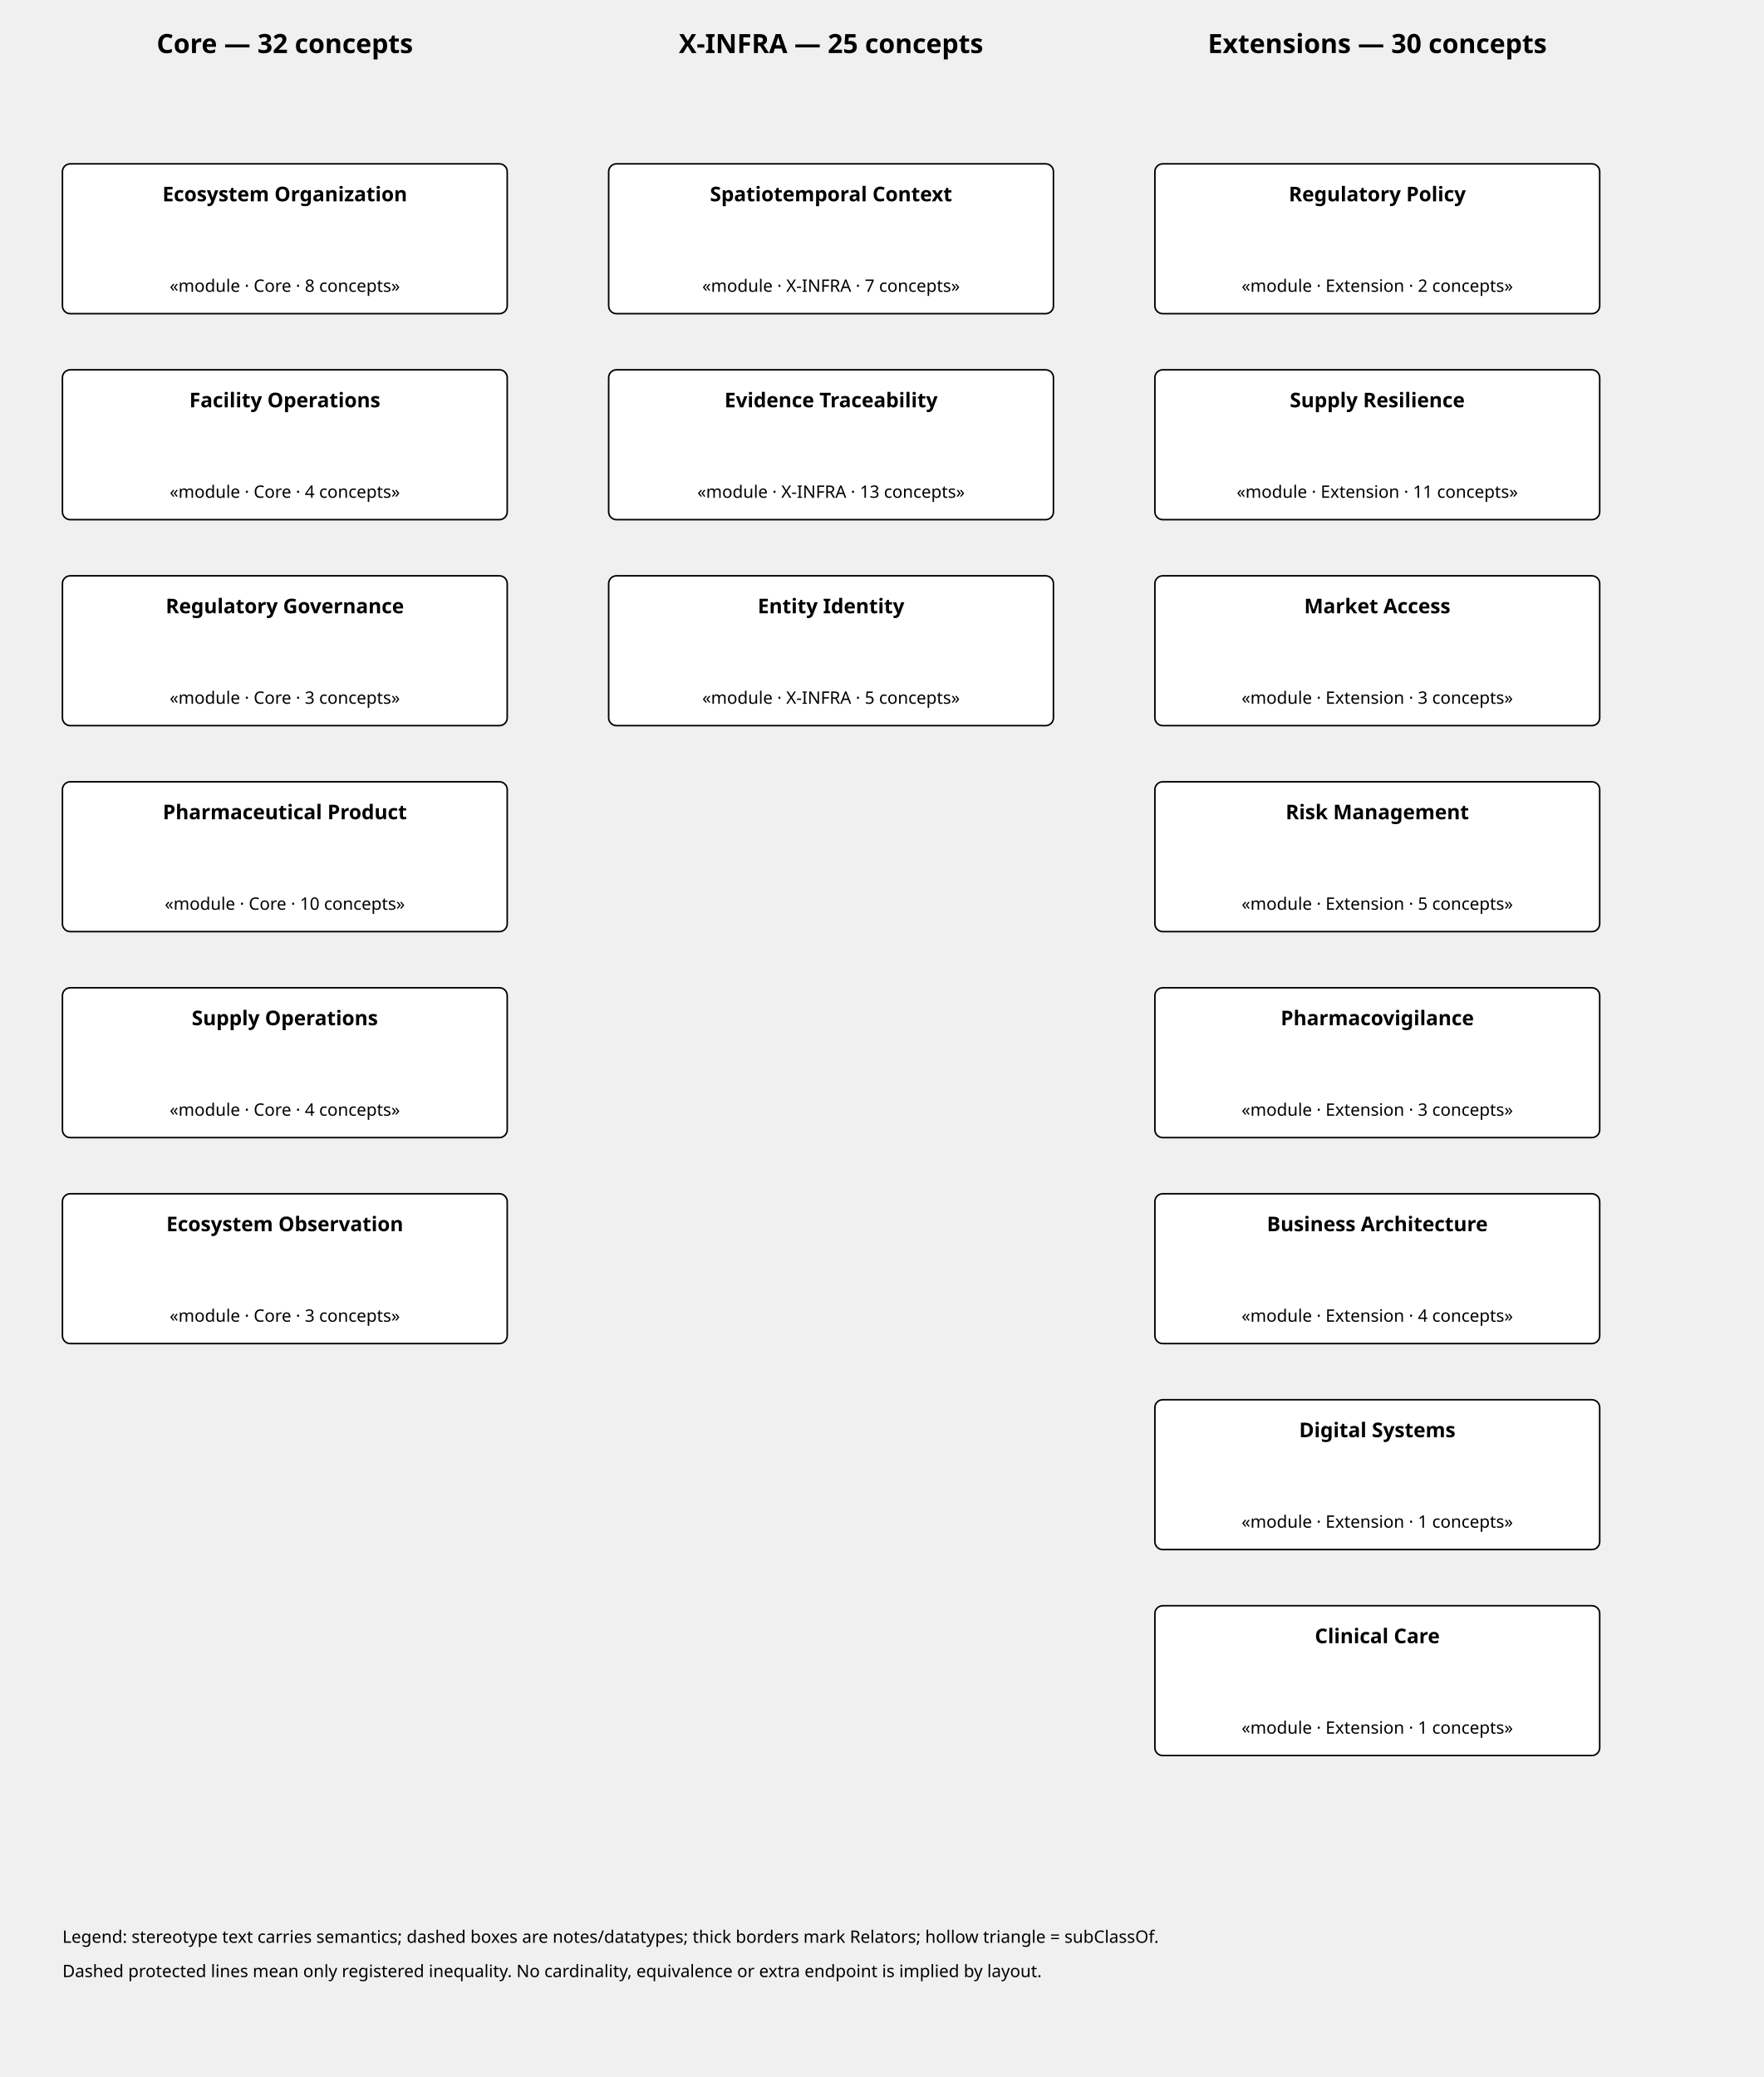
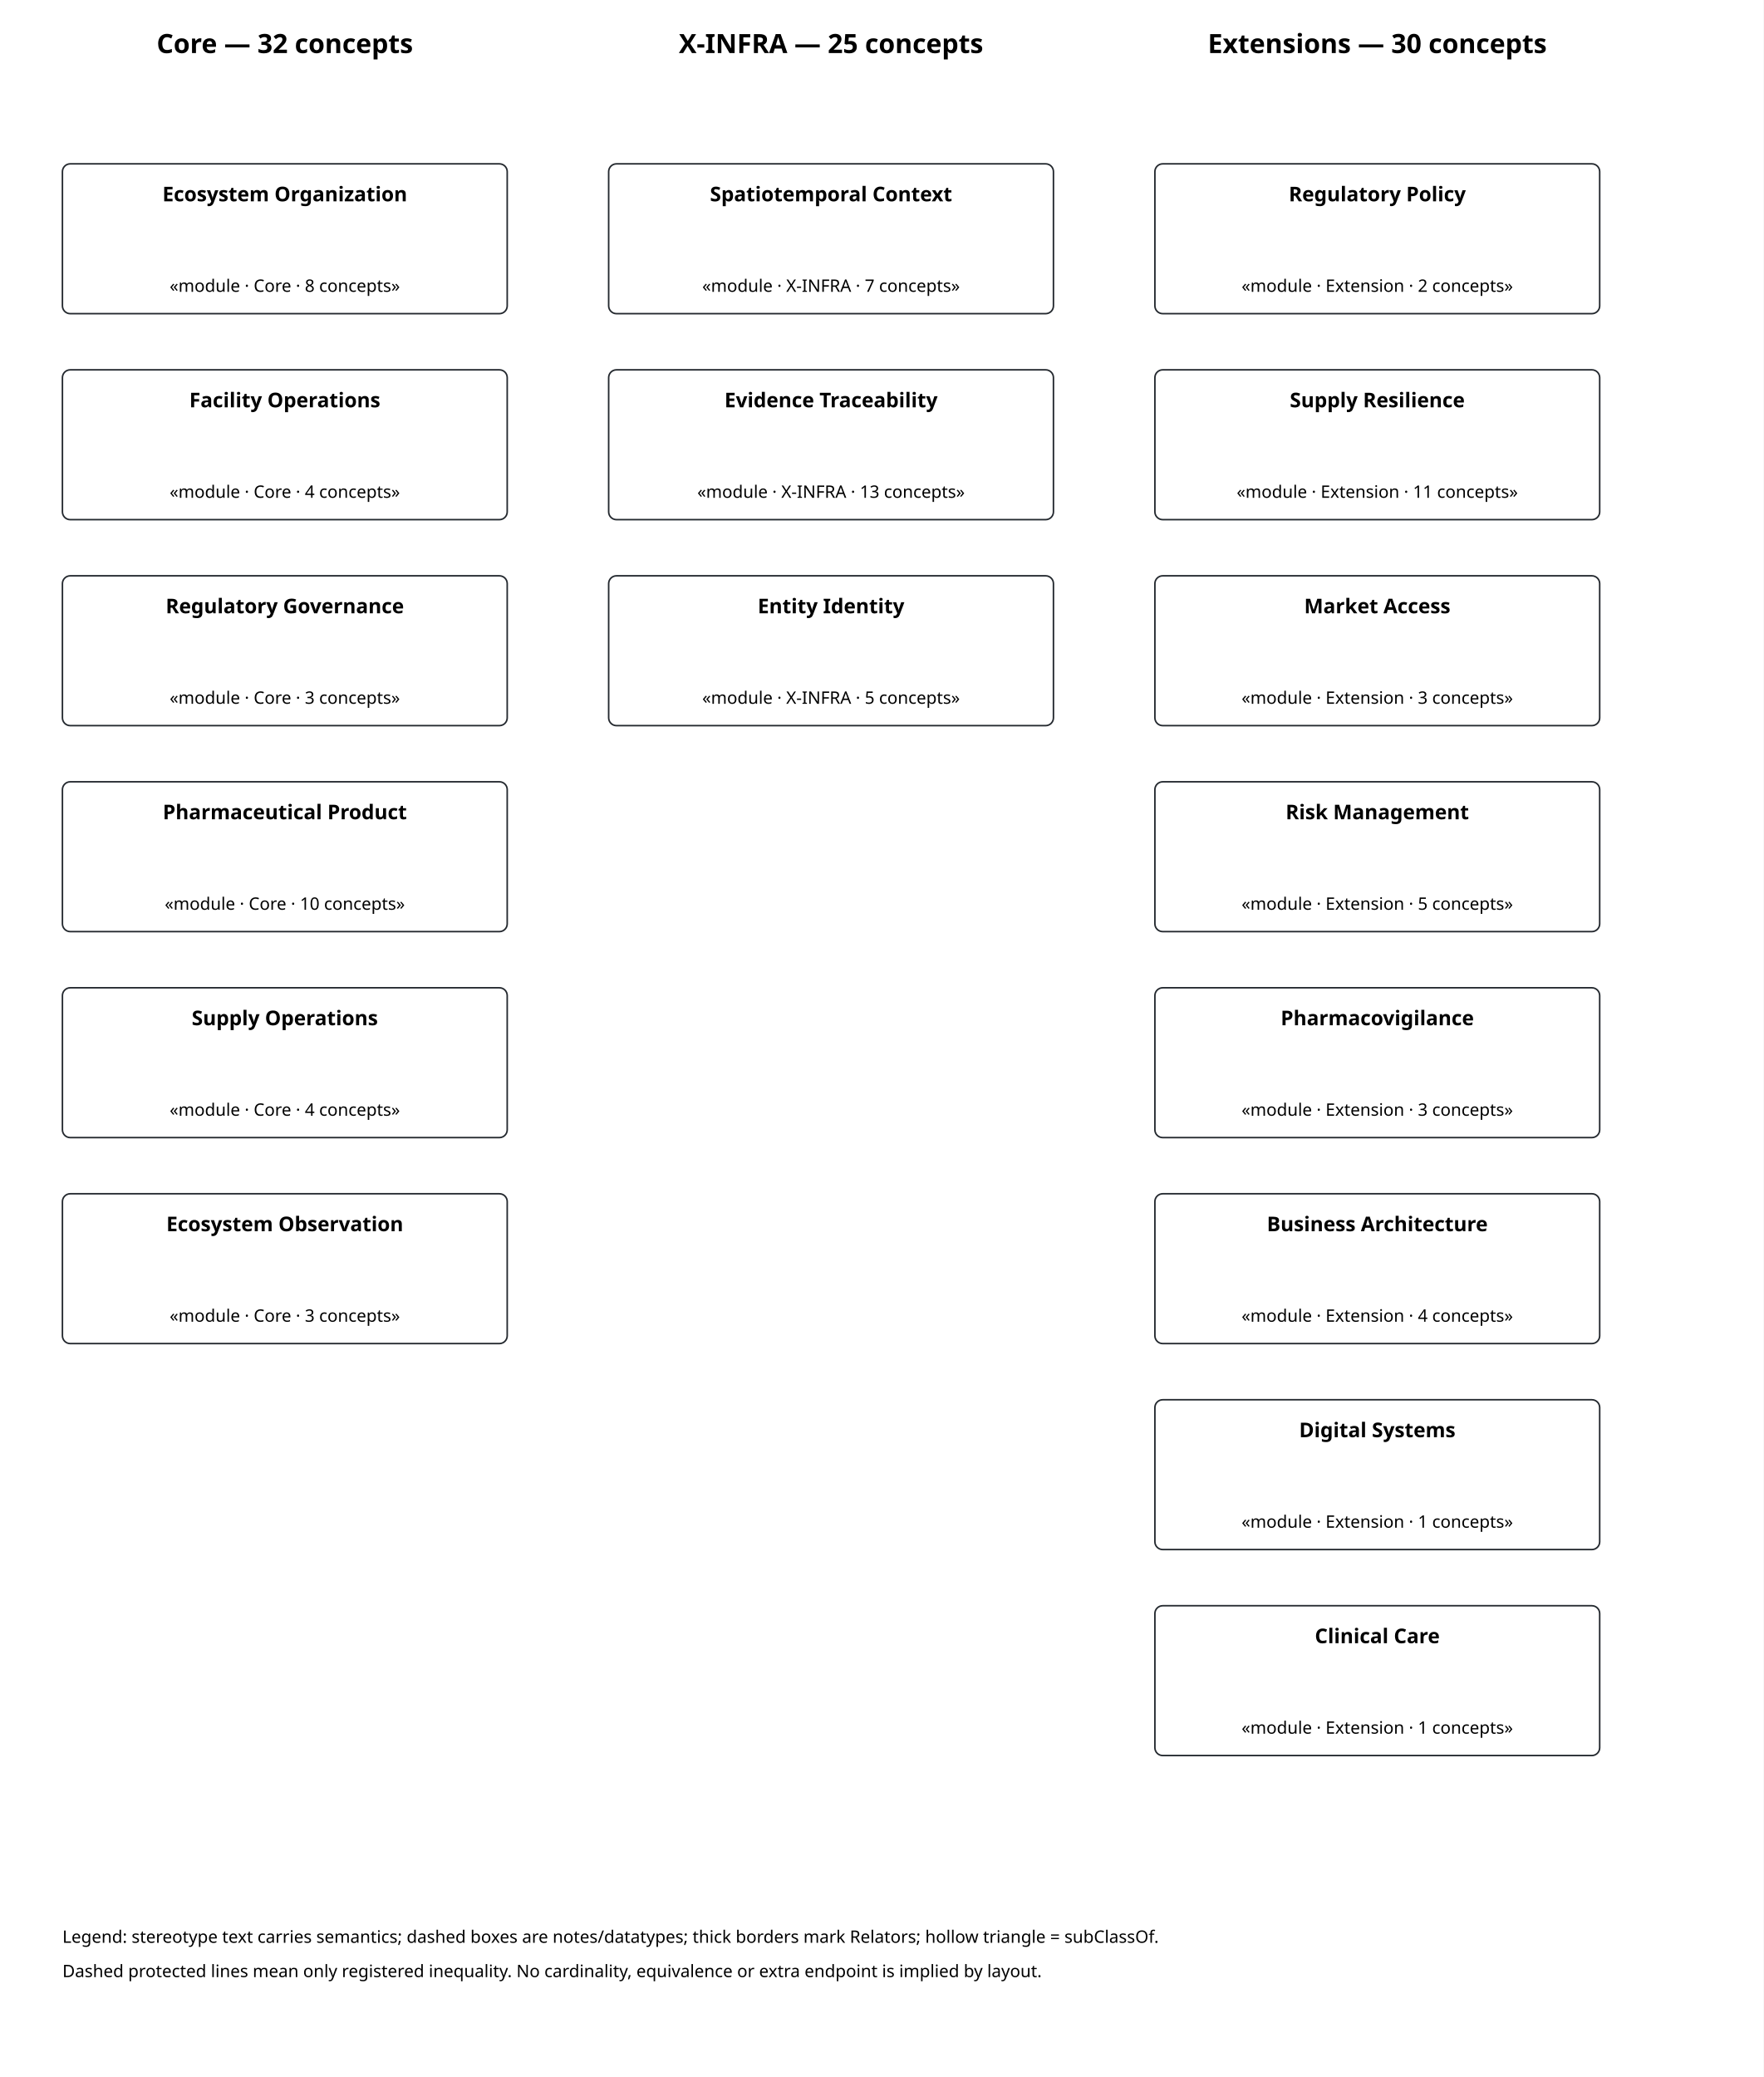
- <svg xmlns="http://www.w3.org/2000/svg" viewBox="0 0 1130 1331" role="img" aria-labelledby="title desc">
+ <svg xmlns="http://www.w3.org/2000/svg" viewBox="0 0 1130 1331" role="img" aria-labelledby="title desc" data-theme-safe="true" style="color:#24292f;background:#ffffff">
+   <rect id="diagram-background" x="0" y="0" width="100%" height="100%" fill="#ffffff" stroke="none" pointer-events="none" />
  <defs>
    <marker id="arr" markerWidth="10" markerHeight="10" refX="8" refY="3" orient="auto">
      <path d="M0,0 L0,6 L9,3 z" />
    </marker>
    <marker id="inherit" markerWidth="12" markerHeight="12" refX="10" refY="5" orient="auto">
      <path d="M0,0 L0,10 L10,5 z" fill="white" stroke="currentColor" />
    </marker>
    <style>text{font-family:sans-serif}.node{fill:white;stroke:currentColor}.note{fill:white;stroke:currentColor;stroke-dasharray:5 4}.prot{stroke-dasharray:6 5}.dtype{stroke-dasharray:4 3}.relator{stroke-width:2}.edge-label{font-size:10px}</style>
  </defs>
  <text x="182.5" y="34" text-anchor="middle" font-size="17" font-weight="bold">Core — 32 concepts</text>
  <text x="532.5" y="34" text-anchor="middle" font-size="17" font-weight="bold">X-INFRA — 25 concepts</text>
  <text x="882.5" y="34" text-anchor="middle" font-size="17" font-weight="bold">Extensions — 30 concepts</text>
  <rect class="node" x="40" y="105" width="285" height="96" rx="5" />
  <text x="182.5" y="129" text-anchor="middle" font-size="13" font-weight="bold">Ecosystem Organization</text>
  <text x="182.5" y="187" text-anchor="middle" font-size="11">«module · Core · 8 concepts»</text>
  <rect class="node" x="40" y="237" width="285" height="96" rx="5" />
  <text x="182.5" y="261" text-anchor="middle" font-size="13" font-weight="bold">Facility Operations</text>
  <text x="182.5" y="319" text-anchor="middle" font-size="11">«module · Core · 4 concepts»</text>
  <rect class="node" x="40" y="369" width="285" height="96" rx="5" />
  <text x="182.5" y="393" text-anchor="middle" font-size="13" font-weight="bold">Regulatory Governance</text>
  <text x="182.5" y="451" text-anchor="middle" font-size="11">«module · Core · 3 concepts»</text>
  <rect class="node" x="40" y="501" width="285" height="96" rx="5" />
  <text x="182.5" y="525" text-anchor="middle" font-size="13" font-weight="bold">Pharmaceutical Product</text>
  <text x="182.5" y="583" text-anchor="middle" font-size="11">«module · Core · 10 concepts»</text>
  <rect class="node" x="40" y="633" width="285" height="96" rx="5" />
  <text x="182.5" y="657" text-anchor="middle" font-size="13" font-weight="bold">Supply Operations</text>
  <text x="182.5" y="715" text-anchor="middle" font-size="11">«module · Core · 4 concepts»</text>
  <rect class="node" x="40" y="765" width="285" height="96" rx="5" />
  <text x="182.5" y="789" text-anchor="middle" font-size="13" font-weight="bold">Ecosystem Observation</text>
  <text x="182.5" y="847" text-anchor="middle" font-size="11">«module · Core · 3 concepts»</text>
  <rect class="node" x="390" y="105" width="285" height="96" rx="5" />
  <text x="532.5" y="129" text-anchor="middle" font-size="13" font-weight="bold">Spatiotemporal Context</text>
  <text x="532.5" y="187" text-anchor="middle" font-size="11">«module · X-INFRA · 7 concepts»</text>
  <rect class="node" x="390" y="237" width="285" height="96" rx="5" />
  <text x="532.5" y="261" text-anchor="middle" font-size="13" font-weight="bold">Evidence Traceability</text>
  <text x="532.5" y="319" text-anchor="middle" font-size="11">«module · X-INFRA · 13 concepts»</text>
  <rect class="node" x="390" y="369" width="285" height="96" rx="5" />
  <text x="532.5" y="393" text-anchor="middle" font-size="13" font-weight="bold">Entity Identity</text>
  <text x="532.5" y="451" text-anchor="middle" font-size="11">«module · X-INFRA · 5 concepts»</text>
  <rect class="node" x="740" y="105" width="285" height="96" rx="5" />
  <text x="882.5" y="129" text-anchor="middle" font-size="13" font-weight="bold">Regulatory Policy</text>
  <text x="882.5" y="187" text-anchor="middle" font-size="11">«module · Extension · 2 concepts»</text>
  <rect class="node" x="740" y="237" width="285" height="96" rx="5" />
  <text x="882.5" y="261" text-anchor="middle" font-size="13" font-weight="bold">Supply Resilience</text>
  <text x="882.5" y="319" text-anchor="middle" font-size="11">«module · Extension · 11 concepts»</text>
  <rect class="node" x="740" y="369" width="285" height="96" rx="5" />
  <text x="882.5" y="393" text-anchor="middle" font-size="13" font-weight="bold">Market Access</text>
  <text x="882.5" y="451" text-anchor="middle" font-size="11">«module · Extension · 3 concepts»</text>
  <rect class="node" x="740" y="501" width="285" height="96" rx="5" />
  <text x="882.5" y="525" text-anchor="middle" font-size="13" font-weight="bold">Risk Management</text>
  <text x="882.5" y="583" text-anchor="middle" font-size="11">«module · Extension · 5 concepts»</text>
  <rect class="node" x="740" y="633" width="285" height="96" rx="5" />
  <text x="882.5" y="657" text-anchor="middle" font-size="13" font-weight="bold">Pharmacovigilance</text>
  <text x="882.5" y="715" text-anchor="middle" font-size="11">«module · Extension · 3 concepts»</text>
  <rect class="node" x="740" y="765" width="285" height="96" rx="5" />
  <text x="882.5" y="789" text-anchor="middle" font-size="13" font-weight="bold">Business Architecture</text>
  <text x="882.5" y="847" text-anchor="middle" font-size="11">«module · Extension · 4 concepts»</text>
  <rect class="node" x="740" y="897" width="285" height="96" rx="5" />
  <text x="882.5" y="921" text-anchor="middle" font-size="13" font-weight="bold">Digital Systems</text>
  <text x="882.5" y="979" text-anchor="middle" font-size="11">«module · Extension · 1 concepts»</text>
  <rect class="node" x="740" y="1029" width="285" height="96" rx="5" />
  <text x="882.5" y="1053" text-anchor="middle" font-size="13" font-weight="bold">Clinical Care</text>
  <text x="882.5" y="1111" text-anchor="middle" font-size="11">«module · Extension · 1 concepts»</text>
  <text x="40" y="1245" font-size="11">Legend: stereotype text carries semantics; dashed boxes are notes/datatypes; thick borders mark Relators; hollow triangle = subClassOf.</text>
  <text x="40" y="1267" font-size="11">Dashed protected lines mean only registered inequality. No cardinality, equivalence or extra endpoint is implied by layout.</text>
</svg>
